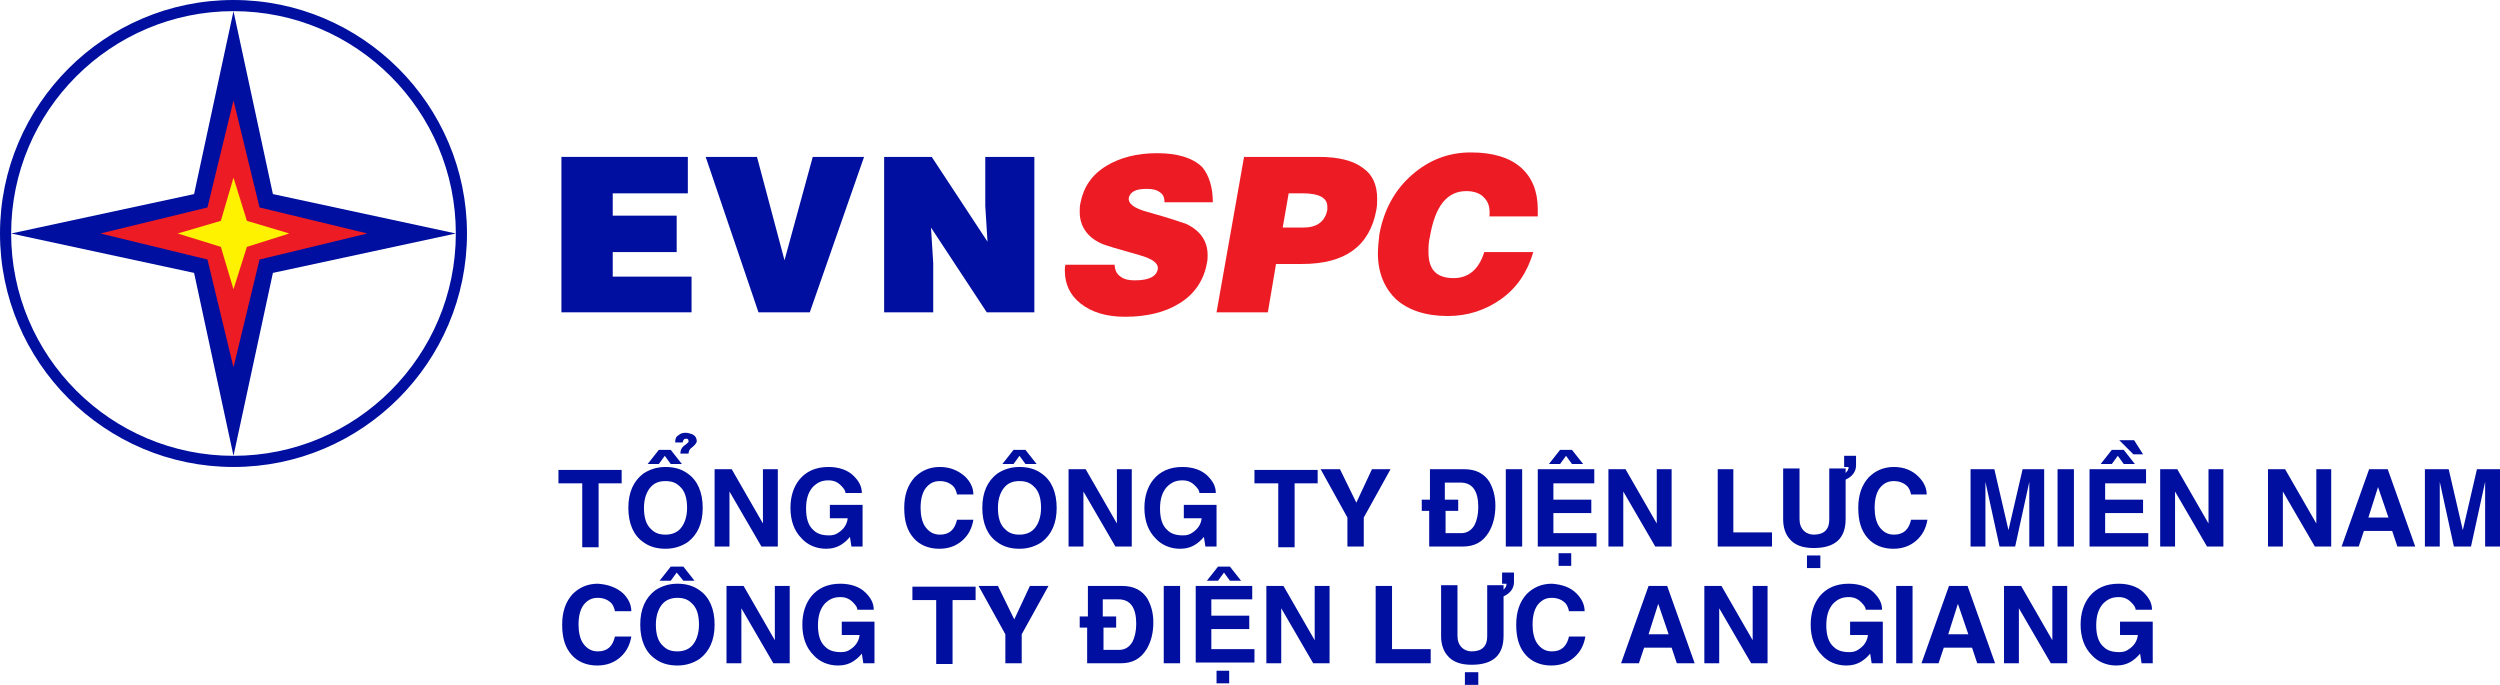
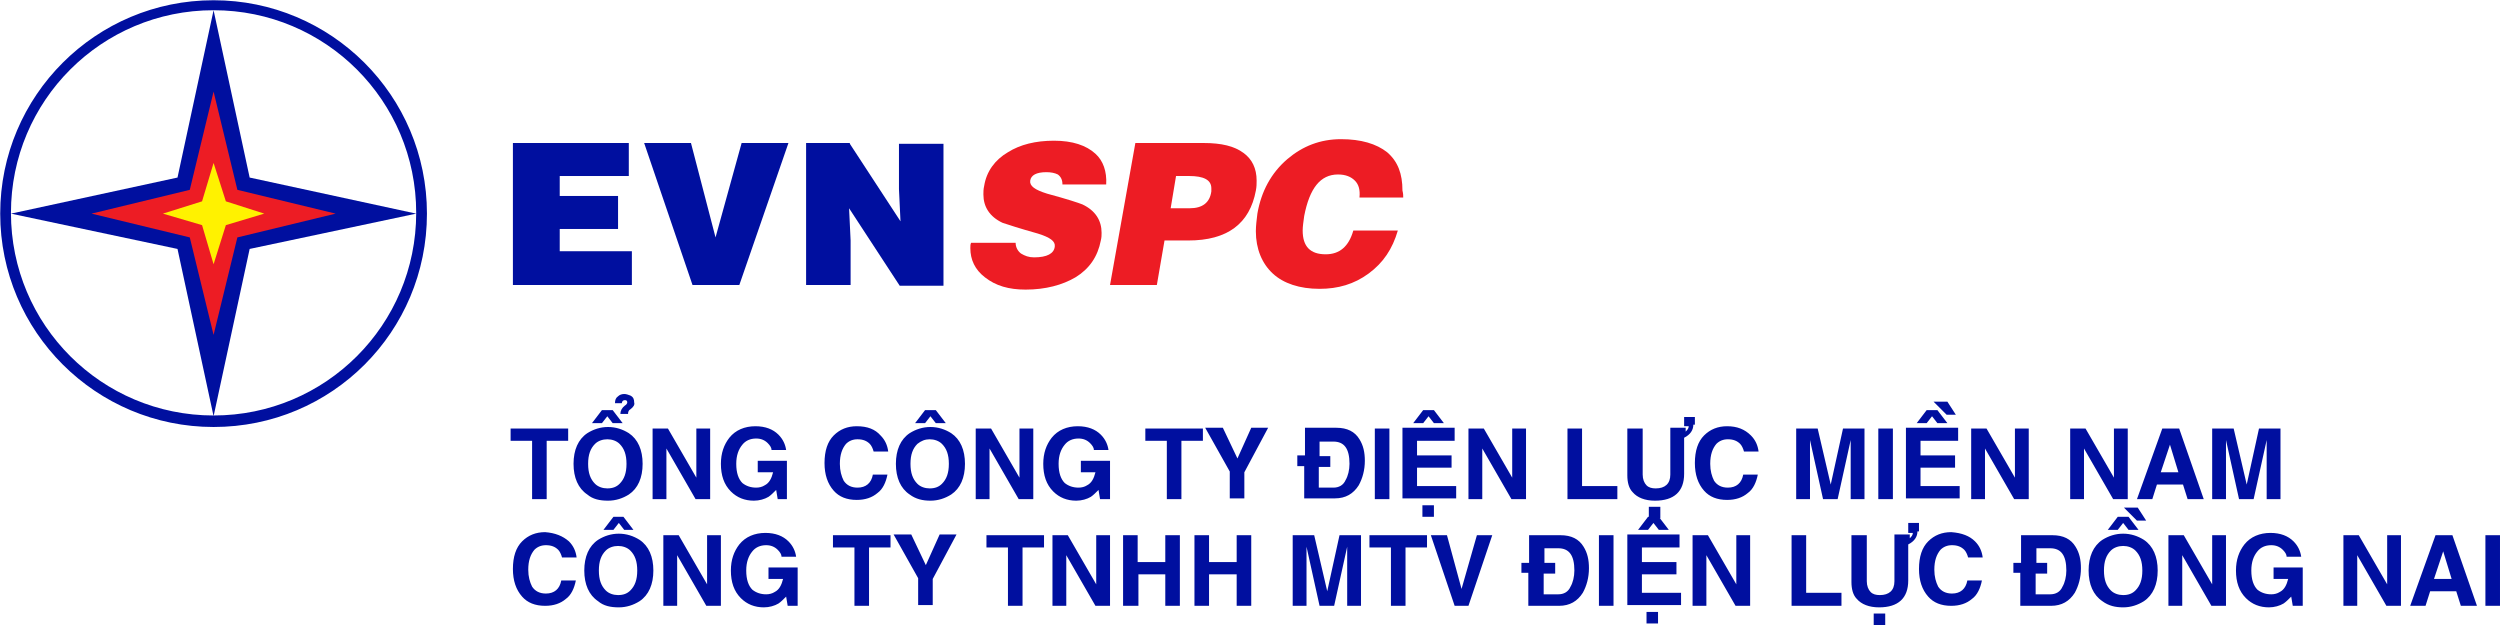
- <svg xmlns="http://www.w3.org/2000/svg" width="3300" height="904" viewBox="0 0 3300 904" fill="none">
-   <path fill-rule="evenodd" clip-rule="evenodd" d="M601.695 308.206L360.232 360.227L308.209 601.687L256.187 360.227L14.723 308.206L256.187 256.184L308.209 14.725L360.232 256.184L601.695 308.206Z" fill="#000F9F" />
-   <path fill-rule="evenodd" clip-rule="evenodd" d="M308.209 484.879L273.855 342.555L132.51 308.201L273.855 273.847L308.209 132.505L342.564 273.847L484.89 308.201L342.564 342.555L308.209 484.879Z" fill="#ED1C24" />
-   <path fill-rule="evenodd" clip-rule="evenodd" d="M308.209 0C478.019 0 616.419 138.397 616.419 308.204C616.419 478.011 478.019 616.408 308.209 616.408C138.4 616.408 0 478.011 0 308.204C0 138.397 138.4 0 308.209 0ZM308.209 14.723C146.252 14.723 14.723 146.25 14.723 308.204C14.723 470.159 146.252 601.685 308.209 601.685C470.167 601.685 601.695 470.159 601.695 308.204C601.695 146.25 470.167 14.723 308.209 14.723Z" fill="#000F9F" />
-   <path fill-rule="evenodd" clip-rule="evenodd" d="M308.208 381.812L291.522 325.864L234.592 308.196L291.522 291.51L308.208 234.581L325.877 291.51L381.825 308.196L325.877 325.864L308.208 381.812Z" fill="#FFF200" />
-   <path d="M912.849 412.261H741.076V207.118H907.941V255.214H808.804V284.66H893.218V332.756H808.804V365.147H912.849V412.261Z" fill="#000F9F" />
-   <path d="M1001.19 412.261L931.498 207.118H999.226L1035.54 343.553L1072.84 207.118H1140.57L1068.92 412.261H1001.19Z" fill="#000F9F" />
-   <path d="M1229.89 207.118L1303.51 319.014L1300.56 271.9V207.118H1365.35V412.261H1302.53L1228.91 300.365L1231.86 347.479V412.261H1167.07V207.118H1229.89Z" fill="#000F9F" />
-   <path d="M1600.92 266.984H1537.12C1537.12 260.113 1535.16 256.187 1530.25 253.242C1526.32 250.297 1520.43 249.316 1513.56 249.316C1498.84 249.316 1491.97 253.242 1490.01 261.094C1489.02 268.947 1496.88 274.836 1514.54 279.744C1543.01 287.596 1559.7 293.485 1565.59 295.448C1584.24 304.282 1594.05 318.024 1594.05 336.673C1594.05 339.618 1594.05 343.544 1593.07 347.47C1589.14 370.046 1576.38 388.695 1556.75 400.473C1538.1 412.252 1513.56 418.141 1485.1 418.141C1460.56 418.141 1440.93 412.252 1426.2 400.473C1412.46 389.676 1405.59 374.953 1405.59 357.286C1405.59 354.341 1405.59 351.396 1406.57 349.433H1471.36C1471.36 356.304 1474.3 362.193 1479.21 365.138C1484.12 369.064 1490.99 370.046 1497.86 370.046C1516.51 370.046 1526.32 365.138 1528.29 355.322C1529.27 347.47 1521.42 341.581 1503.75 336.673C1476.26 328.821 1458.6 323.913 1452.71 320.968C1434.06 312.135 1425.22 297.411 1425.22 279.744C1425.22 275.818 1425.22 271.891 1426.2 267.965C1430.13 247.353 1440.93 230.667 1460.56 218.888C1478.23 208.091 1500.8 202.202 1527.31 202.202C1553.81 202.202 1574.42 208.091 1587.18 220.851C1596.01 231.648 1600.92 247.353 1600.92 266.984Z" fill="#ED1C24" />
-   <path d="M1673.56 412.252H1605.83L1642.15 207.11H1741.28C1766.8 207.11 1786.44 212.018 1799.2 221.833C1811.96 230.667 1817.85 244.409 1817.85 262.076C1817.85 266.984 1817.85 270.91 1816.86 276.8C1808.03 324.895 1775.64 348.452 1718.71 348.452H1684.35L1673.56 412.252ZM1693.19 300.357H1720.67C1738.34 300.357 1749.14 292.504 1752.08 276.8C1752.08 275.818 1752.08 273.855 1752.08 272.873C1752.08 261.095 1741.28 255.206 1719.69 255.206H1701.04L1693.19 300.357Z" fill="#ED1C24" />
-   <path d="M2029.86 285.625H1966.06C1967.04 274.828 1965.08 266.975 1959.19 261.086C1954.28 255.197 1945.45 252.252 1935.63 252.252C1910.11 252.252 1894.41 271.883 1887.54 312.126C1885.57 319.979 1885.58 326.849 1885.58 332.739C1885.58 356.296 1896.37 367.093 1918.95 367.093C1938.58 367.093 1952.32 355.314 1959.19 332.739H2023.97C2016.12 359.24 2002.38 379.853 1981.77 394.576C1961.15 409.299 1937.6 417.151 1911.1 417.151C1881.65 417.151 1859.07 409.299 1843.37 395.557C1827.66 380.834 1818.83 360.222 1818.83 334.702C1818.83 326.849 1819.81 318.015 1820.79 309.182C1826.68 276.791 1841.4 250.289 1863.98 230.658C1886.56 211.027 1912.08 201.212 1941.52 201.212C1970.97 201.212 1992.56 208.083 2007.29 220.843C2022.01 233.603 2029.86 252.252 2029.86 275.809C2029.86 279.735 2029.86 282.68 2029.86 285.625Z" fill="#ED1C24" />
-   <path d="M790.155 637.996V722.408H768.561V637.996H737.151V620.328H820.583V637.996H790.155ZM849.049 715.537C836.288 706.704 829.417 690.999 829.417 670.386C829.417 649.774 836.288 635.051 849.049 625.236C857.883 619.346 867.698 616.402 878.495 616.402C890.274 616.402 900.09 619.346 907.942 625.236C920.702 634.069 927.573 649.774 927.573 670.386C927.573 690.999 920.702 705.722 907.942 715.537C899.108 721.427 889.292 724.371 878.495 724.371C866.717 724.371 856.901 721.427 849.049 715.537ZM859.846 641.922C853.956 647.811 850.03 657.626 850.03 670.386C850.03 683.147 852.975 692.962 859.846 698.851C864.753 703.759 870.643 705.722 878.495 705.722C885.366 705.722 892.237 703.759 897.145 698.851C903.034 692.962 906.961 683.147 906.961 670.386C906.961 657.626 904.016 647.811 897.145 641.922C892.237 637.014 886.348 635.051 878.495 635.051C870.643 635.051 864.753 637.014 859.846 641.922ZM885.366 593.826L900.09 612.475H885.366L877.514 601.679L869.661 612.475H854.938L869.661 593.826H885.366ZM911.868 591.863C909.905 593.826 908.924 595.789 908.924 598.734H898.126C898.126 593.826 900.09 589.9 904.997 586.955C906.96 584.992 908.924 584.011 908.924 583.029C908.924 580.085 907.942 579.103 905.979 579.103C903.034 579.103 902.053 580.085 901.071 584.011H891.256C891.256 579.103 892.237 576.158 896.163 574.195C898.127 572.232 901.071 571.251 904.997 571.251C907.942 571.251 910.887 572.232 913.831 573.214C917.758 575.177 919.721 578.122 919.721 583.029C918.739 585.974 915.795 588.918 911.868 591.863ZM1007.08 690.999V619.346H1026.71V721.427H1005.12L962.909 648.793V721.427H943.278V619.346H965.854L1007.08 690.999ZM1095.42 684.128V666.46H1138.61V721.427H1123.88L1121.92 708.667C1118 713.574 1114.07 716.519 1111.12 718.482C1105.24 722.408 1098.36 724.371 1090.51 724.371C1077.75 724.371 1065.97 719.464 1058.12 710.63C1048.3 700.814 1043.4 687.073 1043.4 670.386C1043.4 655.663 1047.32 642.903 1055.18 633.088C1064.01 622.291 1076.77 616.402 1093.46 616.402C1107.2 616.402 1118.98 620.328 1126.83 628.18C1133.7 635.051 1137.63 641.922 1137.63 650.756H1116.03C1116.03 647.811 1114.07 644.866 1110.14 640.94C1105.24 636.033 1100.33 634.069 1093.46 634.069C1084.62 634.069 1078.73 637.014 1072.84 642.903C1066.95 649.774 1064.01 658.608 1064.01 671.368C1064.01 684.128 1066.95 693.943 1073.83 699.833C1078.73 704.74 1085.6 706.703 1094.44 706.703C1099.35 706.703 1103.27 705.722 1107.2 702.777C1113.09 698.851 1118 692.962 1118.98 684.128H1095.42ZM1274.06 629.162C1280.93 636.032 1284.86 643.885 1284.86 652.719H1263.27C1262.28 647.811 1260.32 643.885 1258.36 641.922C1254.43 637.996 1248.54 635.051 1240.69 635.051C1233.82 635.051 1228.91 637.014 1224 641.922C1218.11 647.811 1215.17 657.626 1215.17 670.386C1215.17 680.202 1217.13 689.036 1221.06 694.925C1225.97 701.796 1231.86 705.722 1240.69 705.722C1253.45 705.722 1260.32 698.851 1263.27 686.091H1284.86C1282.9 697.87 1277.99 706.703 1270.14 713.574C1262.28 720.445 1252.47 724.371 1239.71 724.371C1225.97 724.371 1214.19 719.464 1206.34 710.63C1197.5 700.814 1193.58 688.054 1193.58 670.386C1193.58 652.719 1198.48 639.959 1207.32 630.143C1216.15 621.309 1226.95 616.402 1240.69 616.402C1254.43 616.402 1265.23 621.309 1274.06 629.162ZM1316.27 715.537C1303.51 706.704 1296.64 690.999 1296.64 670.386C1296.64 649.774 1303.51 635.051 1316.27 625.236C1325.1 619.346 1334.92 616.402 1345.72 616.402C1357.5 616.402 1367.31 619.346 1375.16 625.236C1387.92 634.069 1394.8 649.774 1394.8 670.386C1394.8 690.999 1387.92 705.722 1375.16 715.537C1366.33 721.427 1356.51 724.371 1345.72 724.371C1333.94 724.371 1324.12 721.427 1316.27 715.537ZM1327.07 641.922C1321.18 647.811 1317.25 657.626 1317.25 670.386C1317.25 683.147 1320.2 692.962 1327.07 698.851C1331.98 703.759 1337.86 705.722 1345.72 705.722C1352.59 705.722 1359.46 703.759 1364.37 698.851C1370.26 692.962 1374.18 683.147 1374.18 670.386C1374.18 657.626 1371.24 647.811 1364.37 641.922C1359.46 637.014 1353.57 635.051 1345.72 635.051C1337.86 635.051 1331.98 637.014 1327.07 641.922ZM1353.57 593.826L1368.29 612.475H1353.57L1345.72 601.679L1337.86 612.475H1323.14L1337.86 593.826H1353.57ZM1474.3 690.999V619.346H1493.93V721.427H1472.34L1430.13 648.793V721.427H1410.5V619.346H1433.08L1474.3 690.999ZM1562.64 684.128V666.46H1605.83V721.427H1591.11L1589.14 708.667C1585.22 713.574 1581.29 716.519 1578.35 718.482C1572.46 722.408 1565.59 724.371 1557.73 724.371C1544.97 724.371 1533.19 719.464 1525.34 710.63C1515.53 700.814 1510.62 687.073 1510.62 670.386C1510.62 655.663 1514.55 642.903 1522.4 633.088C1531.23 622.291 1543.99 616.402 1560.68 616.402C1574.42 616.402 1586.2 620.328 1594.05 628.18C1600.92 635.051 1604.85 641.922 1604.85 650.756H1583.25C1583.25 647.811 1581.29 644.866 1577.36 640.94C1572.46 636.033 1567.55 634.069 1560.68 634.069C1551.84 634.069 1545.95 637.014 1540.07 642.903C1534.18 649.774 1531.23 658.608 1531.23 671.368C1531.23 684.128 1534.18 693.943 1541.05 699.833C1545.96 704.74 1552.83 706.703 1561.66 706.703C1566.57 706.703 1570.49 705.722 1574.42 702.777C1580.31 698.851 1585.22 692.962 1586.2 684.128H1562.64ZM1708.89 637.996V722.408H1687.3V637.996H1655.89V620.328H1739.32V637.996H1708.89ZM1800.18 683.146V721.427H1778.58V683.146L1743.25 619.346H1768.77L1790.36 663.516L1810.98 619.346H1835.51L1800.18 683.146ZM1887.54 674.313H1876.74V659.589H1887.54V619.346H1932.69C1948.39 619.346 1959.19 625.236 1966.06 636.033C1970.97 644.866 1973.91 654.682 1973.91 667.442C1973.91 681.183 1970.97 692.962 1965.08 702.777C1957.23 715.537 1946.43 721.427 1930.73 721.427H1886.56V674.313H1887.54ZM1908.15 659.589H1924.84V674.313H1908.15V703.759H1928.76C1936.62 703.759 1942.5 699.833 1946.43 692.962C1949.38 687.073 1951.34 679.22 1951.34 669.405C1951.34 647.811 1943.49 637.014 1927.78 637.014H1907.17V659.589H1908.15ZM2009.25 619.346V721.427H1987.66V619.346H2009.25ZM2104.46 619.346V637.996H2050.48V659.589H2100.54V677.257H2050.48V703.759H2107.41V721.427H2029.86V619.346H2104.46ZM2075.01 593.826L2089.74 612.475H2075.01L2067.16 601.679L2059.31 612.475H2044.59L2059.31 593.826H2075.01ZM2074.03 730.261V746.947H2057.35V730.261H2074.03ZM2186.91 690.999V619.346H2206.54V721.427H2184.95L2142.74 648.793V721.427H2123.11V619.346H2145.69L2186.91 690.999ZM2288.01 619.346V702.777H2339.05V721.427H2267.4V619.346H2288.01ZM2449.97 614.439C2449.97 622.291 2445.06 629.162 2436.23 633.088V685.11C2436.23 710.63 2422.49 723.39 2394.02 723.39C2379.3 723.39 2368.5 719.464 2361.63 710.63C2356.72 704.74 2353.78 695.907 2353.78 686.091V618.365H2375.37V685.11C2375.37 691.98 2377.33 696.888 2381.26 700.814C2384.21 703.759 2389.11 705.722 2394.02 705.722C2407.76 705.722 2414.63 698.851 2414.63 686.091V618.365H2436.23V624.254C2439.17 621.309 2440.15 619.346 2440.15 616.402H2434.27V601.679H2449.97V614.439ZM2402.86 733.205V749.891H2385.19V733.205H2402.86ZM2532.42 629.162C2539.29 636.032 2543.22 643.885 2543.22 652.719H2522.61C2521.62 647.811 2519.66 643.885 2517.7 641.922C2513.77 637.996 2507.88 635.051 2500.03 635.051C2493.16 635.051 2488.25 637.014 2483.34 641.922C2477.45 647.811 2474.51 657.626 2474.51 670.386C2474.51 680.202 2476.47 689.036 2480.4 694.925C2485.31 701.796 2491.2 705.722 2500.03 705.722C2512.79 705.722 2519.66 698.851 2522.61 686.091H2544.2C2542.24 697.87 2537.33 706.703 2529.48 713.574C2521.62 720.445 2511.81 724.371 2499.05 724.371C2485.31 724.371 2473.53 719.464 2465.68 710.63C2456.84 700.814 2452.91 688.054 2452.91 670.386C2452.91 652.719 2457.82 639.959 2466.66 630.143C2475.49 621.309 2486.29 616.402 2500.03 616.402C2513.77 616.402 2524.57 621.309 2532.42 629.162ZM2698.3 619.346V721.427H2678.67V636.033L2660.02 721.427H2639.41L2620.76 636.033V721.427H2601.13V619.346H2632.54L2651.19 699.833L2669.84 619.346H2698.3ZM2737.57 619.346V721.427H2715.97V619.346H2737.57ZM2832.78 619.346V637.996H2778.79V659.589H2828.85V677.257H2778.79V703.759H2835.72V721.427H2758.18V619.346H2832.78ZM2803.33 593.826L2818.05 612.475H2803.33L2795.48 601.679L2787.63 612.475H2772.9L2787.63 593.826H2803.33ZM2816.09 599.715L2797.44 581.066H2817.07L2828.85 599.715H2816.09ZM2915.23 690.999V619.346H2934.86V721.427H2913.27L2871.06 648.793V721.427H2851.43V619.346H2874L2915.23 690.999ZM3057.55 690.999V619.346H3077.19V721.427H3055.59L3013.38 648.793V721.427H2993.75V619.346H3016.33L3057.55 690.999ZM3120.37 700.814L3113.5 721.427H3090.93L3127.25 619.346H3151.78L3188.1 721.427H3164.54L3157.67 700.814H3120.37ZM3139.02 642.903L3126.26 683.146H3152.77L3139.02 642.903ZM3300 619.346V721.427H3280.37V636.033L3261.72 721.427H3239.14L3220.49 636.033V721.427H3200.86V619.346H3232.27L3250.92 699.833L3269.57 619.346H3300Z" fill="#000F9F" />
-   <path d="M822.547 783.265C829.418 790.136 833.344 797.989 833.344 806.822H811.75C810.768 801.915 808.805 797.989 806.842 796.025C802.916 792.099 797.027 789.155 789.174 789.155C782.303 789.155 777.395 791.118 772.488 796.025C766.598 801.915 763.654 811.73 763.654 824.49C763.654 834.306 765.617 843.139 769.543 849.029C774.451 855.9 780.34 859.826 789.174 859.826C801.934 859.826 808.805 852.955 811.75 840.195H833.344C831.381 851.973 826.473 860.807 818.621 867.678C810.768 874.549 800.953 878.475 788.193 878.475C774.451 878.475 762.672 873.567 754.82 864.733C745.986 854.918 742.059 842.158 742.059 824.49C742.059 806.822 746.967 794.062 755.801 784.247C764.635 775.413 775.432 770.505 789.174 770.505C802.916 771.487 813.713 775.413 822.547 783.265ZM864.754 869.641C851.994 860.807 845.123 845.103 845.123 824.49C845.123 803.878 851.994 789.155 864.754 779.339C873.588 773.45 883.404 770.505 894.201 770.505C905.98 770.505 915.795 773.45 923.648 779.339C936.408 788.173 943.279 803.878 943.279 824.49C943.279 845.103 936.408 859.826 923.648 869.641C914.814 875.53 904.998 878.475 894.201 878.475C882.422 878.475 872.607 875.53 864.754 869.641ZM875.551 796.025C869.662 801.915 865.736 811.73 865.736 824.49C865.736 837.25 868.68 847.066 875.551 852.955C880.459 857.863 886.348 859.826 894.201 859.826C901.072 859.826 907.943 857.863 912.851 852.955C918.74 847.066 922.666 837.25 922.666 824.49C922.666 811.73 919.721 801.915 912.851 796.025C907.943 791.118 902.053 789.155 894.201 789.155C887.33 789.155 880.459 791.118 875.551 796.025ZM902.053 747.93L916.777 766.579H902.053L893.219 755.782L885.367 766.579H870.643L885.367 747.93H902.053ZM1022.79 845.103V773.45H1042.42V875.53H1020.82L978.615 802.896V875.53H958.984V773.45H981.56L1022.79 845.103ZM1111.13 838.232V820.564H1154.31V875.53H1139.59L1137.63 862.77C1133.7 867.678 1129.77 870.623 1126.83 872.586C1120.94 876.512 1114.07 878.475 1106.22 878.475C1093.46 878.475 1081.68 873.567 1073.83 864.733C1064.01 854.918 1059.1 841.176 1059.1 824.49C1059.1 809.767 1063.03 797.007 1070.88 787.192C1079.72 776.395 1092.48 770.505 1109.16 770.505C1122.9 770.505 1134.68 774.432 1142.54 782.284C1149.41 789.155 1153.33 796.025 1153.33 804.859H1131.74C1131.74 801.915 1129.77 798.97 1125.85 795.044C1120.94 790.136 1116.03 788.173 1109.16 788.173C1100.33 788.173 1094.44 791.118 1088.55 797.007C1082.66 803.878 1079.72 812.712 1079.72 825.472C1079.72 838.232 1082.66 848.047 1089.53 853.936C1094.44 858.844 1101.31 860.807 1110.14 860.807C1115.05 860.807 1118.98 859.826 1122.9 856.881C1128.79 852.955 1133.7 847.066 1134.68 838.232H1111.13ZM1257.38 792.099V876.512H1235.78V792.099H1204.37V774.432H1287.81V792.099H1257.38ZM1348.66 837.25V875.53H1327.07V837.25L1291.73 773.45H1317.25L1338.85 817.619L1359.46 773.45H1384L1348.66 837.25ZM1436.02 828.416H1425.22V813.693H1436.02V773.45H1481.17C1496.88 773.45 1507.67 779.339 1514.55 790.136C1519.45 798.97 1522.4 808.786 1522.4 821.546C1522.4 835.287 1519.45 847.066 1513.56 856.881C1505.71 869.641 1494.91 875.53 1479.21 875.53H1435.04V828.416H1436.02ZM1456.63 813.693H1473.32V828.416H1456.63V857.863H1477.25C1485.1 857.863 1490.99 853.936 1494.91 847.066C1497.86 841.176 1499.82 833.324 1499.82 823.509C1499.82 801.915 1491.97 791.118 1476.26 791.118H1455.65V813.693H1456.63ZM1557.73 773.45V875.53H1536.14V773.45H1557.73ZM1652.95 773.45V791.118H1598.96V812.712H1649.02V830.379H1598.96V856.881H1655.89V874.549H1578.35V773.45H1652.95ZM1623.5 747.93L1638.22 766.579H1623.5L1615.65 755.782L1607.79 766.579H1593.07L1607.79 747.93H1623.5ZM1622.52 885.346V902.032H1605.83V885.346H1622.52ZM1735.4 845.103V773.45H1755.03V875.53H1733.43L1691.23 802.896V875.53H1671.6V773.45H1694.17L1735.4 845.103ZM1837.48 773.45V856.881H1888.52V875.53H1815.88V773.45H1837.48ZM1998.45 768.542C1998.45 776.395 1993.55 783.265 1984.71 787.192V839.213C1984.71 864.733 1970.97 877.493 1942.51 877.493C1927.78 877.493 1916.98 873.567 1910.11 864.733C1905.21 858.844 1902.26 850.01 1902.26 840.195V772.468H1923.86V839.213C1923.86 846.084 1925.82 850.992 1929.75 854.918C1932.69 857.863 1937.6 859.826 1942.51 859.826C1956.25 859.826 1963.12 852.955 1963.12 840.195V772.468H1984.71V778.358C1987.66 775.413 1988.64 773.45 1988.64 770.505H1982.75V755.782H1998.45V768.542ZM1951.34 887.309V903.995H1933.67V887.309H1951.34ZM2080.9 783.265C2087.78 790.136 2091.7 797.989 2091.7 806.822H2071.09C2070.11 801.915 2068.14 797.989 2066.18 796.025C2062.26 792.099 2056.37 789.155 2048.51 789.155C2041.64 789.155 2036.73 791.118 2031.83 796.025C2025.94 801.915 2022.99 811.73 2022.99 824.49C2022.99 834.306 2024.96 843.139 2028.88 849.029C2033.79 855.9 2039.68 859.826 2048.51 859.826C2061.27 859.826 2068.14 852.955 2071.09 840.195H2092.68C2090.72 851.973 2085.81 860.807 2077.96 867.678C2070.11 874.549 2060.29 878.475 2047.53 878.475C2033.79 878.475 2022.01 873.567 2014.16 864.733C2005.33 854.918 2001.4 842.158 2001.4 824.49C2001.4 806.822 2006.31 794.062 2015.14 784.247C2023.97 775.413 2034.77 770.505 2048.51 770.505C2062.26 771.487 2073.05 775.413 2080.9 783.265ZM2170.23 854.918L2163.36 875.53H2139.8L2176.12 773.45H2200.66L2236.97 875.53H2213.42L2206.54 854.918H2170.23ZM2188.88 797.007L2176.12 837.25H2202.62L2188.88 797.007ZM2313.53 845.103V773.45H2333.17V875.53H2311.57L2269.36 802.896V875.53H2249.73V773.45H2272.31L2313.53 845.103ZM2442.12 838.232V820.564H2485.31V875.53H2470.58L2468.62 862.77C2464.69 867.678 2460.77 870.623 2457.82 872.586C2451.93 876.512 2445.06 878.475 2437.21 878.475C2424.45 878.475 2412.67 873.567 2404.82 864.733C2395 854.918 2390.1 841.176 2390.1 824.49C2390.1 809.767 2394.02 797.007 2401.87 787.192C2410.71 776.395 2423.47 770.505 2440.16 770.505C2453.9 770.505 2465.68 774.432 2473.53 782.284C2480.4 789.155 2484.33 796.025 2484.33 804.859H2462.73C2462.73 801.915 2460.77 798.97 2456.84 795.044C2451.93 790.136 2447.03 788.173 2440.16 788.173C2431.32 788.173 2425.43 791.118 2419.54 797.007C2413.65 803.878 2410.71 812.712 2410.71 825.472C2410.71 838.232 2413.65 848.047 2420.52 853.936C2425.43 858.844 2432.3 860.807 2441.14 860.807C2446.04 860.807 2449.97 859.826 2453.9 856.881C2459.79 852.955 2464.69 847.066 2465.68 838.232H2442.12ZM2524.57 773.45V875.53H2502.98V773.45H2524.57ZM2565.79 854.918L2558.92 875.53H2536.35L2572.67 773.45H2597.2L2633.52 875.53H2609.96L2603.09 854.918H2565.79ZM2584.44 797.007L2571.68 837.25H2598.19L2584.44 797.007ZM2709.1 845.103V773.45H2728.73V875.53H2707.14L2664.93 802.896V875.53H2645.3V773.45H2667.88L2709.1 845.103ZM2798.42 838.232V820.564H2841.61V875.53H2826.89L2824.93 862.77C2821 867.678 2817.07 870.623 2814.13 872.586C2808.24 876.512 2801.37 878.475 2793.52 878.475C2780.76 878.475 2768.98 873.567 2761.12 864.733C2751.31 854.918 2746.4 841.176 2746.4 824.49C2746.4 809.767 2750.33 797.007 2758.18 787.192C2767.01 776.395 2779.77 770.505 2796.46 770.505C2810.2 770.505 2821.98 774.432 2829.83 782.284C2836.7 789.155 2840.63 796.025 2840.63 804.859H2819.04C2819.04 801.915 2817.07 798.97 2813.15 795.044C2808.24 790.136 2803.33 788.173 2796.46 788.173C2787.63 788.173 2781.74 791.118 2775.85 797.007C2769.96 803.878 2767.01 812.712 2767.01 825.472C2767.01 838.232 2769.96 848.047 2776.83 853.936C2781.74 858.844 2788.61 860.807 2797.44 860.807C2802.35 860.807 2806.28 859.826 2810.2 856.881C2816.09 852.955 2821 847.066 2821.98 838.232H2798.42Z" fill="#000F9F" />
+ <svg xmlns="http://www.w3.org/2000/svg" width="3166" height="792" viewBox="0 0 3166 792" fill="none">
+   <path fill-rule="evenodd" clip-rule="evenodd" d="M527.077 270.54L316.159 315.252L270.476 527.146L224.793 315.252L13.874 270.54L224.793 224.856L270.476 12.962L316.159 224.856L527.077 270.54Z" fill="#000F9F" />
+   <path fill-rule="evenodd" clip-rule="evenodd" d="M270.476 424.108L240.345 300.665L115.932 270.533L240.345 240.402L270.476 115.987L300.607 240.402L425.021 270.533L300.607 300.665L270.476 424.108Z" fill="#ED1C24" />
+   <path fill-rule="evenodd" clip-rule="evenodd" d="M270.476 0.318C419.188 0.318 540.685 120.845 540.685 270.532C540.685 420.218 420.16 540.745 270.476 540.745C121.764 540.745 0.268 420.218 0.268 270.532C0.268 120.845 121.764 0.318 270.476 0.318ZM270.476 12.954C128.568 12.954 13.875 127.649 13.875 269.56C13.875 411.47 128.568 526.165 270.476 526.165C412.384 526.165 527.077 411.47 527.077 269.56C527.077 127.649 412.384 12.954 270.476 12.954Z" fill="#000F9F" />
+   <path fill-rule="evenodd" clip-rule="evenodd" d="M270.478 334.675L255.898 285.104L206.328 270.524L255.898 254.972L270.478 206.373L286.029 254.972L334.627 270.524L286.029 285.104L270.478 334.675Z" fill="#FFF200" />
+   <path d="M799.228 360.925H649.545V181.106H796.312V222.902H708.835V248.174H782.705V289.97H708.835V318.157H800.2V360.925H799.228Z" fill="#000F9F" />
+   <path d="M876.988 360.925L815.753 181.106H875.044L906.147 300.662L939.194 181.106H998.485L936.278 360.925H876.988Z" fill="#000F9F" />
+   <path d="M1076.24 182.078L1140.39 280.249L1138.45 239.426V182.078H1194.82V361.896H1139.42L1075.27 263.726L1077.21 304.549V360.924H1020.84V181.106H1076.24V182.078Z" fill="#000F9F" />
+   <path d="M1400.88 233.588H1345.48C1345.48 227.756 1343.54 223.868 1339.65 220.952C1335.76 219.008 1330.9 218.036 1325.07 218.036C1312.43 218.036 1305.63 221.924 1304.66 228.728C1303.68 235.532 1310.49 240.392 1326.04 245.252C1351.31 252.056 1365.89 256.916 1370.75 258.86C1387.27 266.636 1395.05 279.272 1395.05 294.824C1395.05 297.74 1395.05 300.656 1394.08 304.544C1390.19 324.955 1379.5 340.507 1362 351.199C1345.48 360.919 1324.1 366.751 1298.82 366.751C1277.44 366.751 1260.92 361.891 1247.31 351.199C1234.67 341.479 1228.84 328.843 1228.84 314.263C1228.84 311.347 1228.84 309.403 1229.81 307.459H1286.19C1286.19 313.291 1289.1 318.152 1292.99 321.068C1297.85 323.984 1302.71 325.927 1309.52 325.927C1326.04 325.927 1334.79 321.067 1335.76 312.319C1336.73 305.515 1329.93 300.656 1314.38 295.796C1290.08 288.992 1275.5 284.132 1269.66 282.188C1253.14 274.412 1245.37 261.776 1245.37 246.224C1245.37 243.308 1245.37 239.42 1246.34 235.532C1249.25 217.064 1259.95 202.484 1276.47 192.764C1292.02 183.045 1311.46 178.185 1334.79 178.185C1358.11 178.185 1375.61 184.017 1387.27 194.709C1396.99 203.456 1401.85 217.064 1400.88 233.588Z" fill="#ED1C24" />
+   <path d="M1465.03 360.925H1405.74L1437.82 181.106H1524.32C1546.68 181.106 1563.2 184.995 1574.87 193.743C1585.56 201.518 1591.39 213.182 1591.39 228.734C1591.39 232.622 1591.39 236.51 1590.42 241.37C1582.64 283.166 1554.45 304.549 1504.88 304.549H1474.75L1465.03 360.925ZM1482.53 263.726H1506.83C1522.38 263.726 1532.1 256.922 1534.04 242.342C1534.04 241.37 1534.04 240.398 1534.04 238.454C1534.04 227.762 1524.32 222.902 1505.85 222.902H1489.33L1482.53 263.726Z" fill="#ED1C24" />
+   <path d="M1777.04 250.117H1721.64C1722.61 240.397 1720.66 233.593 1715.8 228.733C1710.94 223.873 1704.14 220.957 1694.42 220.957C1672.06 220.957 1658.46 238.453 1651.65 273.445C1650.68 280.249 1649.71 287.053 1649.71 291.913C1649.71 312.324 1659.43 322.044 1678.87 322.044C1696.36 322.044 1708.03 312.324 1713.86 291.913H1770.23C1763.43 315.24 1751.77 332.736 1733.3 346.344C1714.83 359.952 1694.42 365.784 1671.09 365.784C1645.82 365.784 1625.41 358.98 1611.8 346.344C1598.19 333.708 1590.42 315.24 1590.42 292.884C1590.42 286.08 1591.39 278.305 1592.36 270.529C1597.22 242.341 1609.86 219.013 1630.27 201.517C1649.71 184.994 1672.07 176.246 1698.31 176.246C1723.58 176.246 1743.02 182.078 1756.63 192.77C1770.23 204.433 1776.07 219.985 1776.07 241.369C1777.04 245.257 1777.04 247.201 1777.04 250.117Z" fill="#ED1C24" />
+   <path d="M692.314 558.248V632.119H673.846V558.248H646.631V542.696H719.529V558.248H692.314ZM743.828 626.287C732.165 618.511 726.333 604.903 726.333 587.408C726.333 569.912 732.165 556.304 743.828 548.528C751.604 543.668 760.352 540.752 770.072 540.752C779.792 540.752 788.539 543.668 796.315 548.528C807.978 556.304 813.811 569.912 813.811 587.408C813.811 604.903 807.978 618.511 796.315 626.287C788.539 631.147 779.792 634.063 770.072 634.063C759.38 634.063 750.632 632.119 743.828 626.287ZM753.548 562.136C747.716 567.968 744.8 575.744 744.8 587.408C744.8 599.072 747.716 606.847 753.548 612.679C757.436 616.567 763.268 618.511 769.099 618.511C775.903 618.511 780.764 616.567 784.651 612.679C790.483 606.847 793.399 599.072 793.399 587.408C793.399 575.744 790.483 567.968 784.651 562.136C780.764 558.248 774.931 556.304 769.099 556.304C763.268 556.304 757.436 558.248 753.548 562.136ZM775.903 519.368L788.539 535.892H775.903L769.099 527.144L762.296 535.892H749.66L762.296 519.368H775.903ZM798.259 518.396C796.315 519.368 795.343 521.312 795.343 524.228H785.623C785.623 520.34 787.567 516.452 791.455 513.536C793.399 512.564 794.371 510.62 794.371 509.648C794.371 507.705 793.399 506.732 791.455 506.732C789.511 506.732 787.567 507.705 787.567 510.621H778.819C778.819 506.733 779.791 503.816 782.707 501.872C784.651 499.928 787.567 498.957 790.483 498.957C793.399 498.957 795.343 499.929 798.259 500.901C802.147 502.845 803.119 505.761 803.119 509.648C804.091 512.564 802.147 515.48 798.259 518.396ZM881.849 604.903V542.696H899.344V632.119H880.877L843.942 567.968V632.119H826.446V542.696H845.886L881.849 604.903ZM959.607 599.071V583.52H996.542V632.119H984.878L982.934 620.455C979.046 624.343 976.13 627.259 973.214 629.203C968.354 632.119 961.551 634.063 954.747 634.063C943.083 634.063 933.364 630.175 925.588 622.399C916.84 613.651 912.952 601.987 912.952 587.408C912.952 573.8 916.84 563.108 923.644 554.36C931.42 544.64 943.083 539.78 956.691 539.78C969.326 539.78 979.046 543.668 985.85 550.472C991.682 556.304 994.598 563.108 995.57 569.912H977.102C977.102 566.996 975.158 564.08 972.243 561.164C968.355 557.276 963.495 555.332 957.663 555.332C949.887 555.332 944.055 558.248 940.167 563.108C935.308 568.94 932.391 576.716 932.391 587.408C932.391 599.072 935.308 606.847 940.167 611.707C945.027 615.595 950.859 617.539 957.663 617.539C961.551 617.539 965.438 616.567 968.354 614.623C974.186 611.707 977.103 605.876 979.046 598.1H959.607V599.071ZM1115.12 551.444C1120.95 557.276 1123.87 564.08 1124.84 571.856H1106.37C1105.4 567.968 1103.46 564.08 1101.52 562.136C1097.63 558.248 1092.77 556.304 1085.96 556.304C1080.13 556.304 1075.27 558.248 1071.38 562.136C1066.52 567.968 1063.61 575.744 1063.61 587.408C1063.61 596.156 1065.55 602.959 1068.47 608.791C1072.36 614.623 1078.19 617.539 1085.96 617.539C1096.66 617.539 1103.46 611.707 1105.4 601.015H1123.87C1121.93 610.735 1118.04 619.483 1111.23 624.343C1104.43 630.175 1095.68 633.091 1084.99 633.091C1072.36 633.091 1062.64 629.203 1055.83 621.427C1048.06 612.679 1044.17 601.015 1044.17 586.436C1044.17 570.884 1048.06 559.22 1055.83 551.444C1063.61 543.668 1073.33 539.78 1084.99 539.78C1098.6 539.78 1108.32 543.668 1115.12 551.444ZM1152.06 626.287C1140.39 618.511 1134.56 604.903 1134.56 587.408C1134.56 569.912 1140.39 556.304 1152.06 548.528C1159.83 543.668 1168.58 540.752 1178.3 540.752C1188.02 540.752 1196.77 543.668 1204.54 548.528C1216.21 556.304 1222.04 569.912 1222.04 587.408C1222.04 604.903 1216.21 618.511 1204.54 626.287C1196.77 631.147 1188.02 634.063 1178.3 634.063C1168.58 634.063 1159.83 632.119 1152.06 626.287ZM1161.78 562.136C1155.95 567.968 1153.03 575.744 1153.03 587.408C1153.03 599.072 1155.95 606.847 1161.78 612.679C1165.67 616.567 1171.5 618.511 1177.33 618.511C1184.13 618.511 1188.99 616.567 1192.88 612.679C1198.71 606.847 1201.63 599.072 1201.63 587.408C1201.63 575.744 1198.71 567.968 1192.88 562.136C1188.99 558.248 1183.16 556.304 1177.33 556.304C1171.5 556.304 1166.64 558.248 1161.78 562.136ZM1185.1 519.368L1197.74 535.892H1185.1L1178.3 527.144L1171.5 535.892H1158.86L1171.5 519.368H1185.1ZM1291.05 604.903V542.696H1308.55V632.119H1290.08L1253.14 567.968V632.119H1235.65V542.696H1255.09L1291.05 604.903ZM1368.81 599.071V583.52H1405.74V632.119H1393.11L1391.16 620.455C1387.28 624.343 1384.36 627.259 1381.44 629.203C1376.58 632.119 1369.78 634.063 1362.98 634.063C1351.31 634.063 1341.59 630.175 1333.82 622.399C1325.07 613.651 1321.18 601.987 1321.18 587.408C1321.18 573.8 1325.07 563.108 1331.87 554.36C1339.65 544.64 1351.31 539.78 1364.92 539.78C1377.56 539.78 1387.28 543.668 1394.08 550.472C1399.91 556.304 1402.83 563.108 1403.8 569.912H1385.33C1385.33 566.996 1383.39 564.08 1380.47 561.164C1376.58 557.276 1371.72 555.332 1365.89 555.332C1358.12 555.332 1352.28 558.248 1348.4 563.108C1343.54 568.94 1340.62 576.716 1340.62 587.408C1340.62 599.072 1343.54 606.847 1348.4 611.707C1353.26 615.595 1359.09 617.539 1365.89 617.539C1369.78 617.539 1373.67 616.567 1376.58 614.623C1382.42 611.707 1385.33 605.876 1387.28 598.1H1368.81V599.071ZM1496.14 558.248V632.119H1477.67V558.248H1450.45V542.696H1523.35V558.248H1496.14ZM1575.84 598.1V631.147H1557.37V597.128L1526.27 541.724H1548.62L1567.09 580.604L1584.59 541.724H1605.97L1575.84 598.1ZM1652.63 590.323H1642.91V576.716H1652.63V541.724H1692.48C1706.08 541.724 1715.8 546.584 1721.64 556.304C1726.49 564.08 1728.44 572.828 1728.44 583.52C1728.44 595.184 1725.52 605.875 1720.66 614.623C1713.86 625.315 1704.14 631.147 1690.53 631.147H1651.65V590.323H1652.63ZM1670.12 577.688H1684.7V591.296H1670.12V617.539H1688.59C1695.39 617.539 1701.22 614.623 1704.14 607.819C1707.06 602.96 1709 595.184 1709 587.408C1709 567.968 1702.2 559.22 1688.59 559.22H1671.09V577.688H1670.12ZM1759.54 542.696V632.119H1741.07V542.696H1759.54ZM1842.16 542.696V558.248H1794.53V576.716H1838.27V592.268H1794.53V615.595H1844.1V631.147H1776.07V541.724H1842.16V542.696ZM1815.92 519.368L1828.55 535.892H1815.92L1809.11 527.144L1802.31 535.892H1789.67L1802.31 519.368H1815.92ZM1815.92 639.895V654.475H1801.34V639.895H1815.92ZM1915.06 604.903V542.696H1932.55V632.119H1914.09L1877.15 567.968V632.119H1859.66V542.696H1879.1L1915.06 604.903ZM2003.51 542.696V615.595H2048.22V632.119H1985.04V542.696H2003.51ZM2144.44 537.836C2144.44 544.64 2140.56 550.472 2132.78 554.36V600.043C2132.78 622.399 2120.15 634.063 2095.85 634.063C2083.21 634.063 2073.49 630.175 2067.66 623.371C2062.8 618.511 2060.85 610.735 2060.85 601.987V542.696H2080.29V601.015C2080.29 606.847 2082.24 611.707 2085.15 614.623C2088.07 617.539 2091.96 618.511 2096.82 618.511C2108.48 618.511 2115.29 612.679 2115.29 601.015V541.724H2134.73V546.584C2136.67 544.64 2138.61 542.696 2138.61 539.78H2132.78V528.116H2146.39V537.836H2144.44ZM2102.65 641.839V656.419H2088.07V641.839H2102.65ZM2217.34 551.444C2223.17 557.276 2226.09 564.08 2227.06 571.856H2208.59C2207.62 567.968 2205.68 564.08 2203.74 562.136C2199.85 558.248 2194.99 556.304 2188.18 556.304C2182.35 556.304 2177.49 558.248 2173.6 562.136C2168.74 567.968 2165.83 575.744 2165.83 587.408C2165.83 596.156 2167.77 602.959 2170.69 608.791C2174.58 614.623 2180.41 617.539 2188.18 617.539C2198.88 617.539 2205.68 611.707 2207.62 601.015H2226.09C2224.15 610.735 2220.26 619.483 2213.45 624.343C2206.65 630.175 2197.9 633.091 2187.21 633.091C2174.58 633.091 2164.86 629.203 2158.05 621.427C2150.28 612.679 2146.39 601.015 2146.39 586.436C2146.39 570.884 2150.28 559.22 2158.05 551.444C2165.83 543.668 2175.55 539.78 2187.21 539.78C2199.85 539.78 2209.57 543.668 2217.34 551.444ZM2361.19 542.696V632.119H2343.7V557.276L2327.18 632.119H2308.71L2292.18 557.276V632.119H2274.69V542.696H2301.9L2318.43 613.651L2333.98 542.696H2361.19ZM2397.16 542.696V632.119H2378.69V542.696H2397.16ZM2479.78 542.696V558.248H2432.15V576.716H2475.89V592.268H2432.15V615.595H2481.72V631.147H2413.68V541.724H2479.78V542.696ZM2453.53 519.368L2466.17 535.892H2453.53L2446.73 527.144L2439.92 535.892H2427.29L2439.92 519.368H2453.53ZM2465.2 525.2L2448.67 508.676H2466.17L2476.86 525.2H2465.2ZM2551.7 604.903V542.696H2569.2V632.119H2550.73L2513.8 567.968V632.119H2496.3V542.696H2515.74L2551.7 604.903ZM2677.09 604.903V542.696H2694.58V632.119H2676.11L2639.18 567.968V632.119H2621.68V542.696H2641.12L2677.09 604.903ZM2731.52 613.651L2725.69 632.119H2706.25L2738.32 542.696H2759.7L2790.81 632.119H2770.4L2764.56 613.651H2731.52ZM2748.04 563.108L2736.38 598.1H2758.73L2748.04 563.108ZM2888.01 542.696V632.119H2870.51V557.276L2853.99 632.119H2835.52L2818.99 557.276V632.119H2801.5V542.696H2828.71L2845.24 613.651L2860.79 542.696H2888.01Z" fill="#000F9F" />
+   <path d="M720.499 685.569C726.331 691.401 729.247 698.204 730.219 705.98H711.752C710.78 702.092 708.836 698.204 706.892 696.26C703.004 692.372 698.144 690.429 691.34 690.429C685.508 690.429 680.648 692.372 676.76 696.26C671.9 702.092 668.984 709.868 668.984 721.532C668.984 730.28 670.928 737.084 673.844 742.916C677.732 748.748 683.564 751.664 691.34 751.664C702.031 751.664 708.835 745.832 710.779 735.14H729.247C727.303 744.86 723.415 753.608 716.611 758.468C709.808 764.3 701.06 767.216 690.368 767.216C677.732 767.216 668.013 763.327 661.209 755.552C653.433 746.804 649.545 735.14 649.545 720.56C649.545 705.008 653.433 693.345 661.209 685.569C668.985 677.793 678.704 673.905 690.368 673.905C703.004 674.877 712.723 678.765 720.499 685.569ZM757.434 761.384C745.77 753.608 739.938 740 739.938 722.504C739.938 705.008 745.77 691.401 757.434 683.625C765.21 678.765 773.957 675.849 783.677 675.849C793.397 675.849 802.145 678.765 809.921 683.625C821.584 691.401 827.416 705.008 827.416 722.504C827.416 740 821.584 753.608 809.921 761.384C802.145 766.243 793.397 769.159 783.677 769.159C772.986 769.159 764.238 767.215 757.434 761.384ZM767.154 697.232C761.322 703.064 758.406 710.84 758.406 722.504C758.406 734.168 761.322 741.944 767.154 747.776C771.041 751.664 776.874 753.608 782.706 753.608C789.509 753.608 794.369 751.664 798.257 747.776C804.089 741.944 807.005 734.168 807.005 722.504C807.005 710.84 804.089 703.064 798.257 697.232C794.369 693.345 788.537 691.401 782.706 691.401C776.874 691.401 771.041 693.345 767.154 697.232ZM789.509 654.465L802.145 670.989H790.481L783.677 662.241L776.873 670.989H764.238L776.873 654.465H789.509ZM895.454 740V677.793H912.95V767.216H894.483L857.548 703.064V767.216H840.052V677.793H859.491L895.454 740ZM973.212 734.168V718.616H1010.15V767.216H997.512L995.568 755.552C991.68 759.44 988.764 762.355 985.848 764.299C980.988 767.215 974.184 769.159 967.381 769.159C955.717 769.159 945.997 765.272 938.221 757.496C929.474 748.748 925.586 737.084 925.586 722.504C925.586 708.896 929.473 698.205 936.277 689.457C944.053 679.737 955.717 674.877 969.325 674.877C981.96 674.877 991.68 678.765 998.484 685.569C1004.32 691.401 1007.23 698.205 1008.2 705.009H989.736C989.736 702.093 987.792 699.176 984.876 696.26C980.988 692.372 976.128 690.429 970.296 690.429C962.521 690.429 956.689 693.345 952.801 698.205C947.941 704.036 945.025 711.812 945.025 722.504C945.025 734.168 947.941 741.944 952.801 746.804C957.661 750.692 963.493 752.636 970.296 752.636C974.184 752.636 978.072 751.664 980.988 749.72C986.82 746.804 989.736 740.972 991.68 733.196H973.212V734.168ZM1100.54 693.345V767.216H1082.07V693.345H1054.86V677.793H1127.76V693.345H1100.54ZM1181.21 733.196V766.243H1162.75V732.224L1131.64 676.821H1154L1172.47 715.7L1189.96 676.821H1211.35L1181.21 733.196ZM1294.94 693.345V767.216H1276.47V693.345H1249.25V677.793H1322.15V693.345H1294.94ZM1388.25 740V677.793H1405.74V767.216H1387.27L1350.34 703.064V767.216H1332.84V677.793H1352.28L1388.25 740ZM1476.69 727.364H1441.7V767.216H1422.26V677.793H1440.73V711.812H1475.72V677.793H1494.19V767.216H1475.72V727.364H1476.69ZM1566.12 727.364H1531.13V767.216H1512.66V677.793H1531.13V711.812H1566.12V677.793H1584.58V767.216H1566.12V727.364ZM1723.58 677.793V767.216H1706.08V692.373L1689.56 767.216H1671.09L1654.57 692.373V767.216H1637.07V677.793H1664.29L1680.81 748.748L1696.36 677.793H1723.58ZM1779.95 693.345V767.216H1761.48V693.345H1734.27V677.793H1807.17V693.345H1779.95ZM1850.9 745.832L1870.34 677.793H1889.78L1859.65 767.216H1842.16L1812.03 677.793H1832.44L1850.9 745.832ZM1936.44 725.42H1926.72V712.784H1936.44V677.793H1976.29C1989.9 677.793 1999.62 682.653 2005.45 692.373C2010.31 700.148 2012.25 708.896 2012.25 719.588C2012.25 731.252 2009.34 741.944 2004.48 750.692C1997.67 761.383 1987.95 767.216 1974.35 767.216H1935.47V725.42H1936.44ZM1954.91 712.784H1969.49V726.392H1954.91V752.636H1973.37C1980.18 752.636 1986.01 749.72 1988.93 742.916C1991.84 738.056 1993.79 730.28 1993.79 722.504C1993.79 703.064 1986.98 694.317 1973.37 694.317H1955.88V712.784H1954.91ZM2043.36 677.793V767.216H2024.89V677.793H2043.36ZM2126.95 677.793V693.345H2079.32V711.812H2123.06V727.364H2079.32V750.692H2128.89V766.243H2060.85V676.821H2126.95V677.793ZM2100.7 654.465L2113.34 670.989H2100.7L2093.9 662.241L2087.09 670.989H2074.46L2087.09 654.465H2100.7ZM2099.73 774.991V789.571H2085.15V774.991H2099.73ZM2198.87 740V677.793H2216.37V767.216H2197.9L2160.96 703.064V767.216H2143.47V677.793H2162.91L2198.87 740ZM2287.32 677.793V750.692H2332.03V767.216H2268.85V677.793H2287.32ZM2428.26 672.933C2428.26 679.737 2424.37 685.569 2416.59 689.457V735.14C2416.59 757.495 2403.96 769.159 2379.66 769.159C2367.02 769.159 2357.3 765.272 2351.47 758.468C2346.61 753.608 2344.67 745.832 2344.67 737.084V677.793H2364.11V736.112C2364.11 741.944 2366.05 746.804 2368.97 749.72C2371.88 752.636 2375.77 753.608 2380.63 753.608C2392.29 753.608 2399.1 747.776 2399.1 736.112V676.821H2418.54V681.681C2420.48 679.737 2422.43 677.793 2422.43 674.877H2416.59V662.241H2430.2V672.933H2428.26ZM2387.44 776.935V791.515H2372.86V776.935H2387.44ZM2501.16 685.569C2506.99 691.401 2509.9 698.204 2510.88 705.98H2492.41C2491.44 702.092 2489.49 698.204 2487.55 696.26C2483.66 692.372 2478.8 690.429 2472 690.429C2466.16 690.429 2461.3 692.372 2457.42 696.26C2452.56 702.092 2449.64 709.868 2449.64 721.532C2449.64 730.28 2451.58 737.084 2454.5 742.916C2458.39 748.748 2464.22 751.664 2472 751.664C2482.69 751.664 2489.49 745.832 2491.44 735.14H2509.9C2507.96 744.86 2504.07 753.608 2497.27 758.468C2490.46 764.3 2481.72 767.216 2471.02 767.216C2458.39 767.216 2448.67 763.327 2441.87 755.552C2434.09 746.804 2430.2 735.14 2430.2 720.56C2430.2 705.008 2434.09 693.345 2441.87 685.569C2449.64 677.793 2459.36 673.905 2471.02 673.905C2484.63 674.877 2494.35 678.765 2501.16 685.569ZM2559.47 725.42H2549.75V712.784H2559.47V677.793H2599.32C2612.93 677.793 2622.65 682.653 2628.48 692.373C2633.34 700.148 2635.29 708.896 2635.29 719.588C2635.29 731.252 2632.37 741.944 2627.51 750.692C2620.71 761.383 2610.99 767.216 2597.38 767.216H2558.5V725.42H2559.47ZM2577.94 712.784H2592.52V726.392H2577.94V752.636H2596.41C2603.21 752.636 2609.05 749.72 2611.96 742.916C2614.88 738.056 2616.82 730.28 2616.82 722.504C2616.82 703.064 2610.02 694.317 2596.41 694.317H2578.91V712.784H2577.94ZM2662.5 761.384C2650.84 753.608 2645.01 740 2645.01 722.504C2645.01 705.008 2650.84 691.401 2662.5 683.625C2670.28 678.765 2679.03 675.849 2688.75 675.849C2698.47 675.849 2707.21 678.765 2714.99 683.625C2726.65 691.401 2732.49 705.008 2732.49 722.504C2732.49 740 2726.65 753.608 2714.99 761.384C2707.21 766.243 2698.47 769.159 2688.75 769.159C2679.03 769.159 2670.28 767.215 2662.5 761.384ZM2673.19 697.232C2667.36 703.064 2664.45 710.84 2664.45 722.504C2664.45 734.168 2667.36 741.944 2673.19 747.776C2677.08 751.664 2682.92 753.608 2688.75 753.608C2695.55 753.608 2700.41 751.664 2704.3 747.776C2710.13 741.944 2713.05 734.168 2713.05 722.504C2713.05 710.84 2710.13 703.064 2704.3 697.232C2700.41 693.345 2694.58 691.401 2688.75 691.401C2682.92 691.401 2677.08 693.345 2673.19 697.232ZM2695.55 654.465L2708.19 670.989H2695.55L2688.75 662.241L2681.94 670.989H2669.31L2681.94 654.465H2695.55ZM2706.24 659.325L2689.72 642.801H2707.21L2717.91 659.325H2706.24ZM2801.5 740V677.793H2818.99V767.216H2800.52L2763.59 703.064V767.216H2746.09V677.793H2765.53L2801.5 740ZM2879.25 734.168V718.616H2916.19V767.216H2903.55L2901.61 755.552C2897.72 759.44 2894.8 762.355 2891.89 764.299C2887.03 767.215 2880.23 769.159 2873.42 769.159C2861.76 769.159 2852.04 765.272 2844.26 757.496C2835.52 748.748 2831.63 737.084 2831.63 722.504C2831.63 708.896 2835.51 698.205 2842.32 689.457C2850.09 679.737 2861.76 674.877 2875.37 674.877C2888 674.877 2897.72 678.765 2904.52 685.569C2910.36 691.401 2913.27 698.205 2914.24 705.009H2895.78C2895.78 702.093 2893.83 699.176 2890.92 696.26C2887.03 692.372 2882.17 690.429 2876.34 690.429C2868.56 690.429 2862.73 693.345 2858.84 698.205C2853.98 704.036 2851.07 711.812 2851.07 722.504C2851.07 734.168 2853.98 741.944 2858.84 746.804C2863.7 750.692 2869.53 752.636 2876.34 752.636C2880.23 752.636 2884.11 751.664 2887.03 749.72C2892.86 746.804 2895.78 740.972 2897.72 733.196H2879.25V734.168ZM3023.11 740V677.793H3040.6V767.216H3022.13L2985.2 703.064V767.216H2967.7V677.793H2987.14L3023.11 740ZM3077.54 748.748L3071.7 767.216H3052.26L3084.34 677.793H3105.72L3136.83 767.216H3116.42L3110.58 748.748H3077.54ZM3094.06 698.205L3082.4 733.196H3104.75L3094.06 698.205ZM3165.99 677.793V767.216H3147.52V677.793H3165.99Z" fill="#000F9F" />
</svg>
